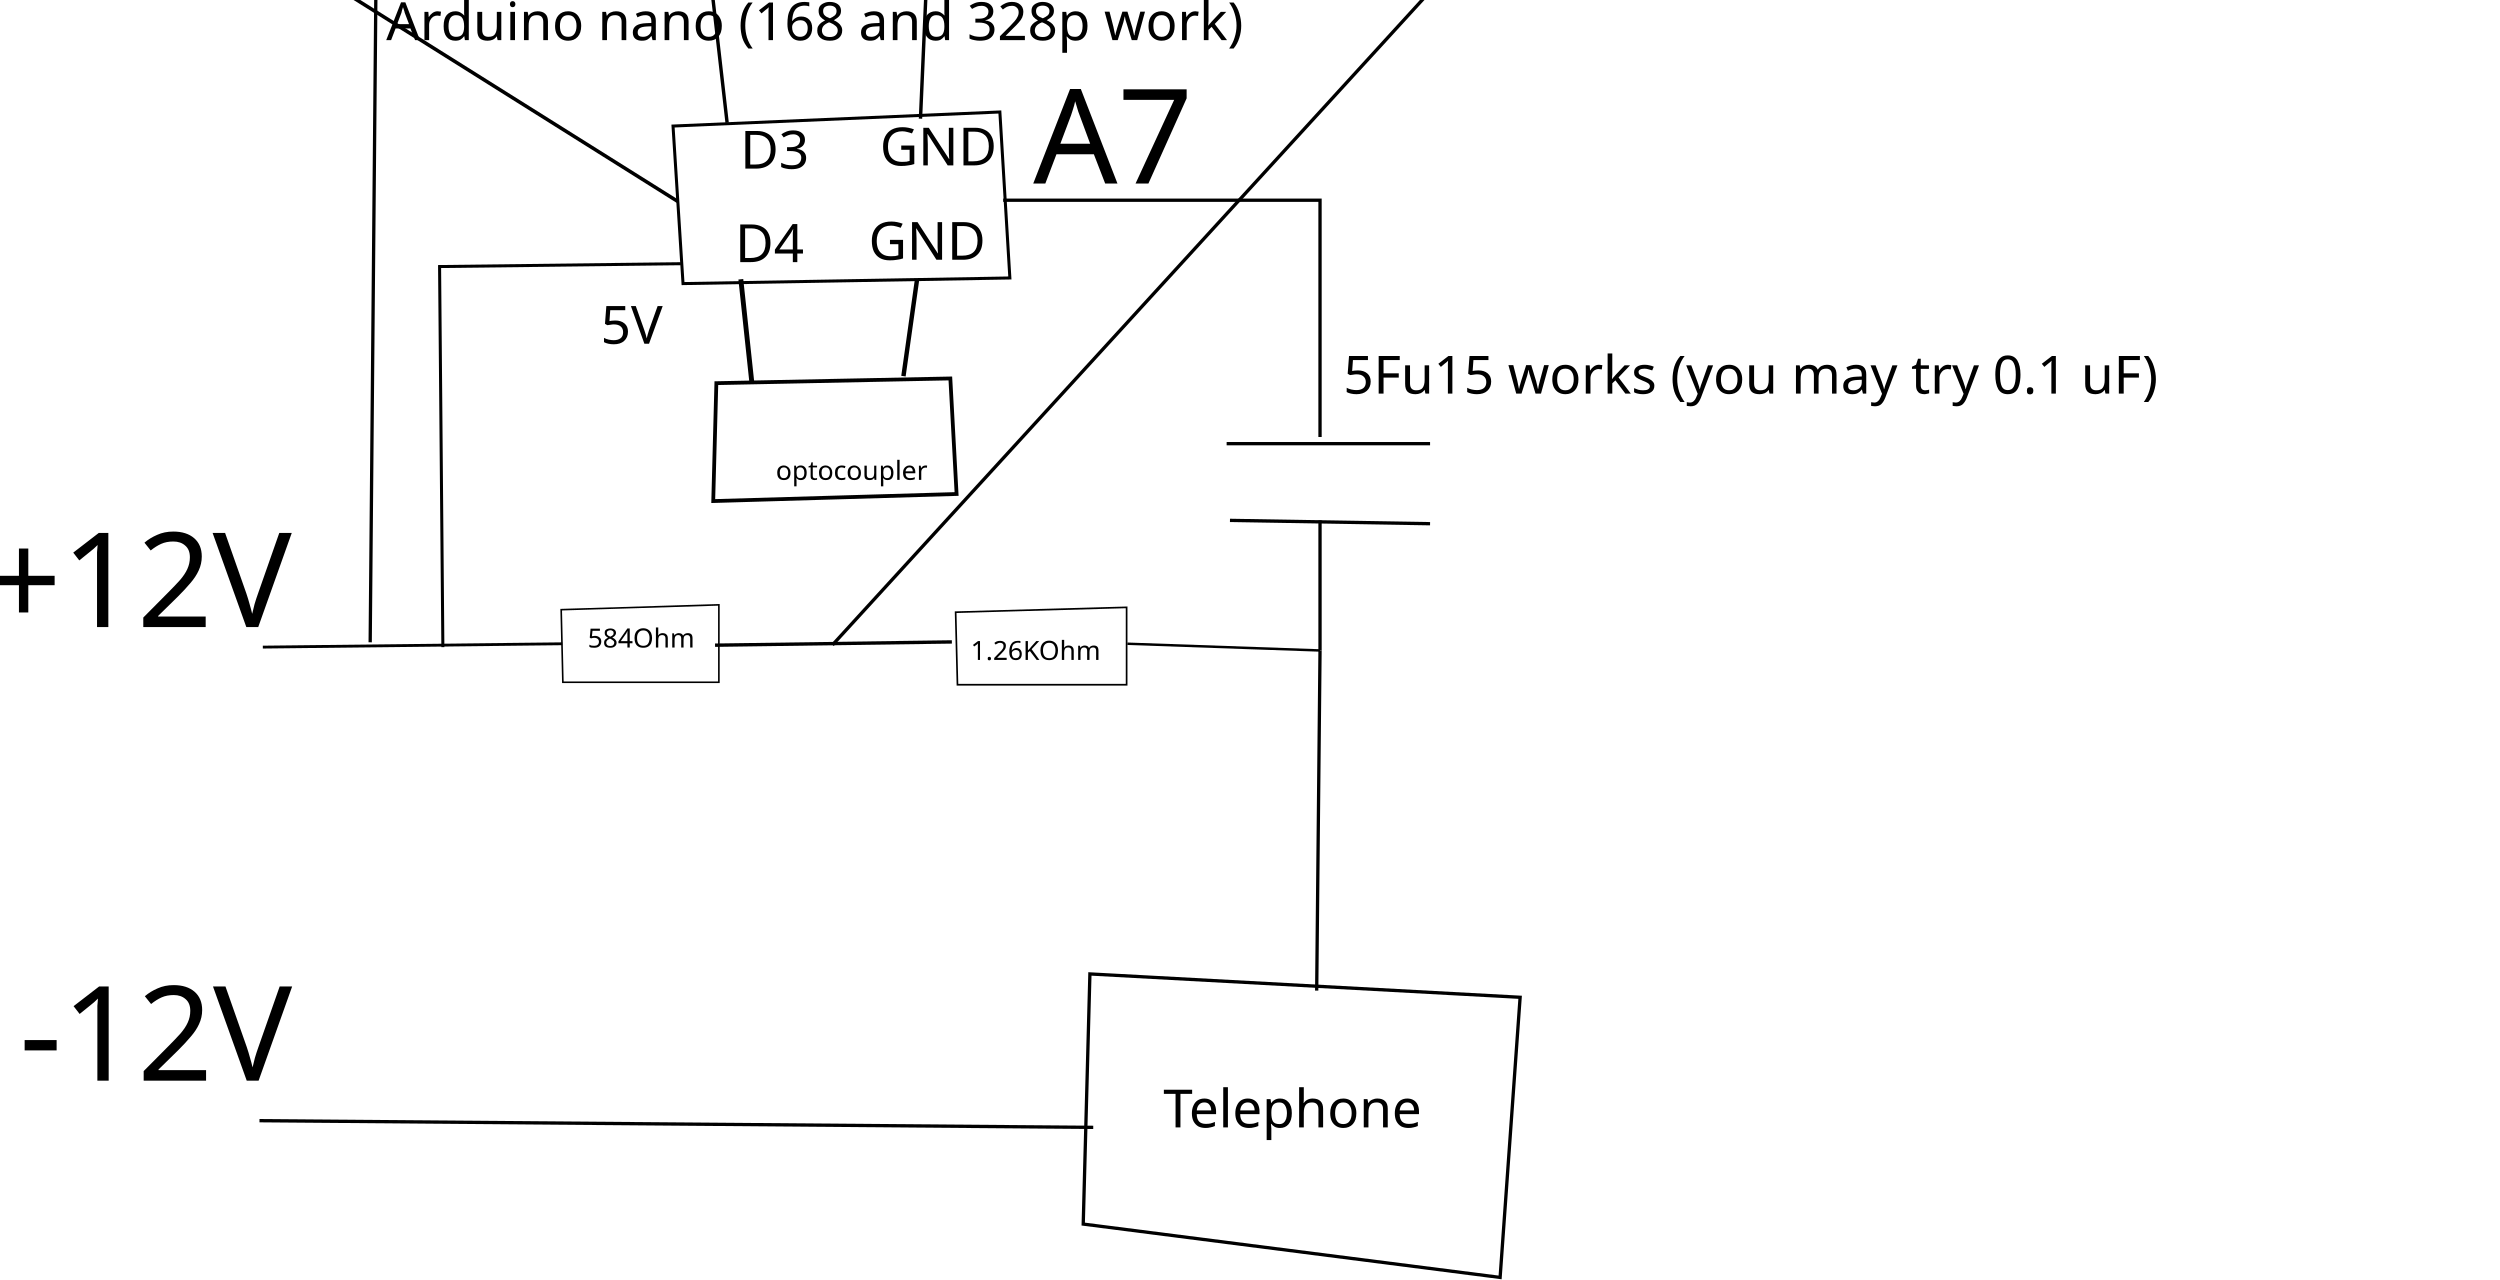
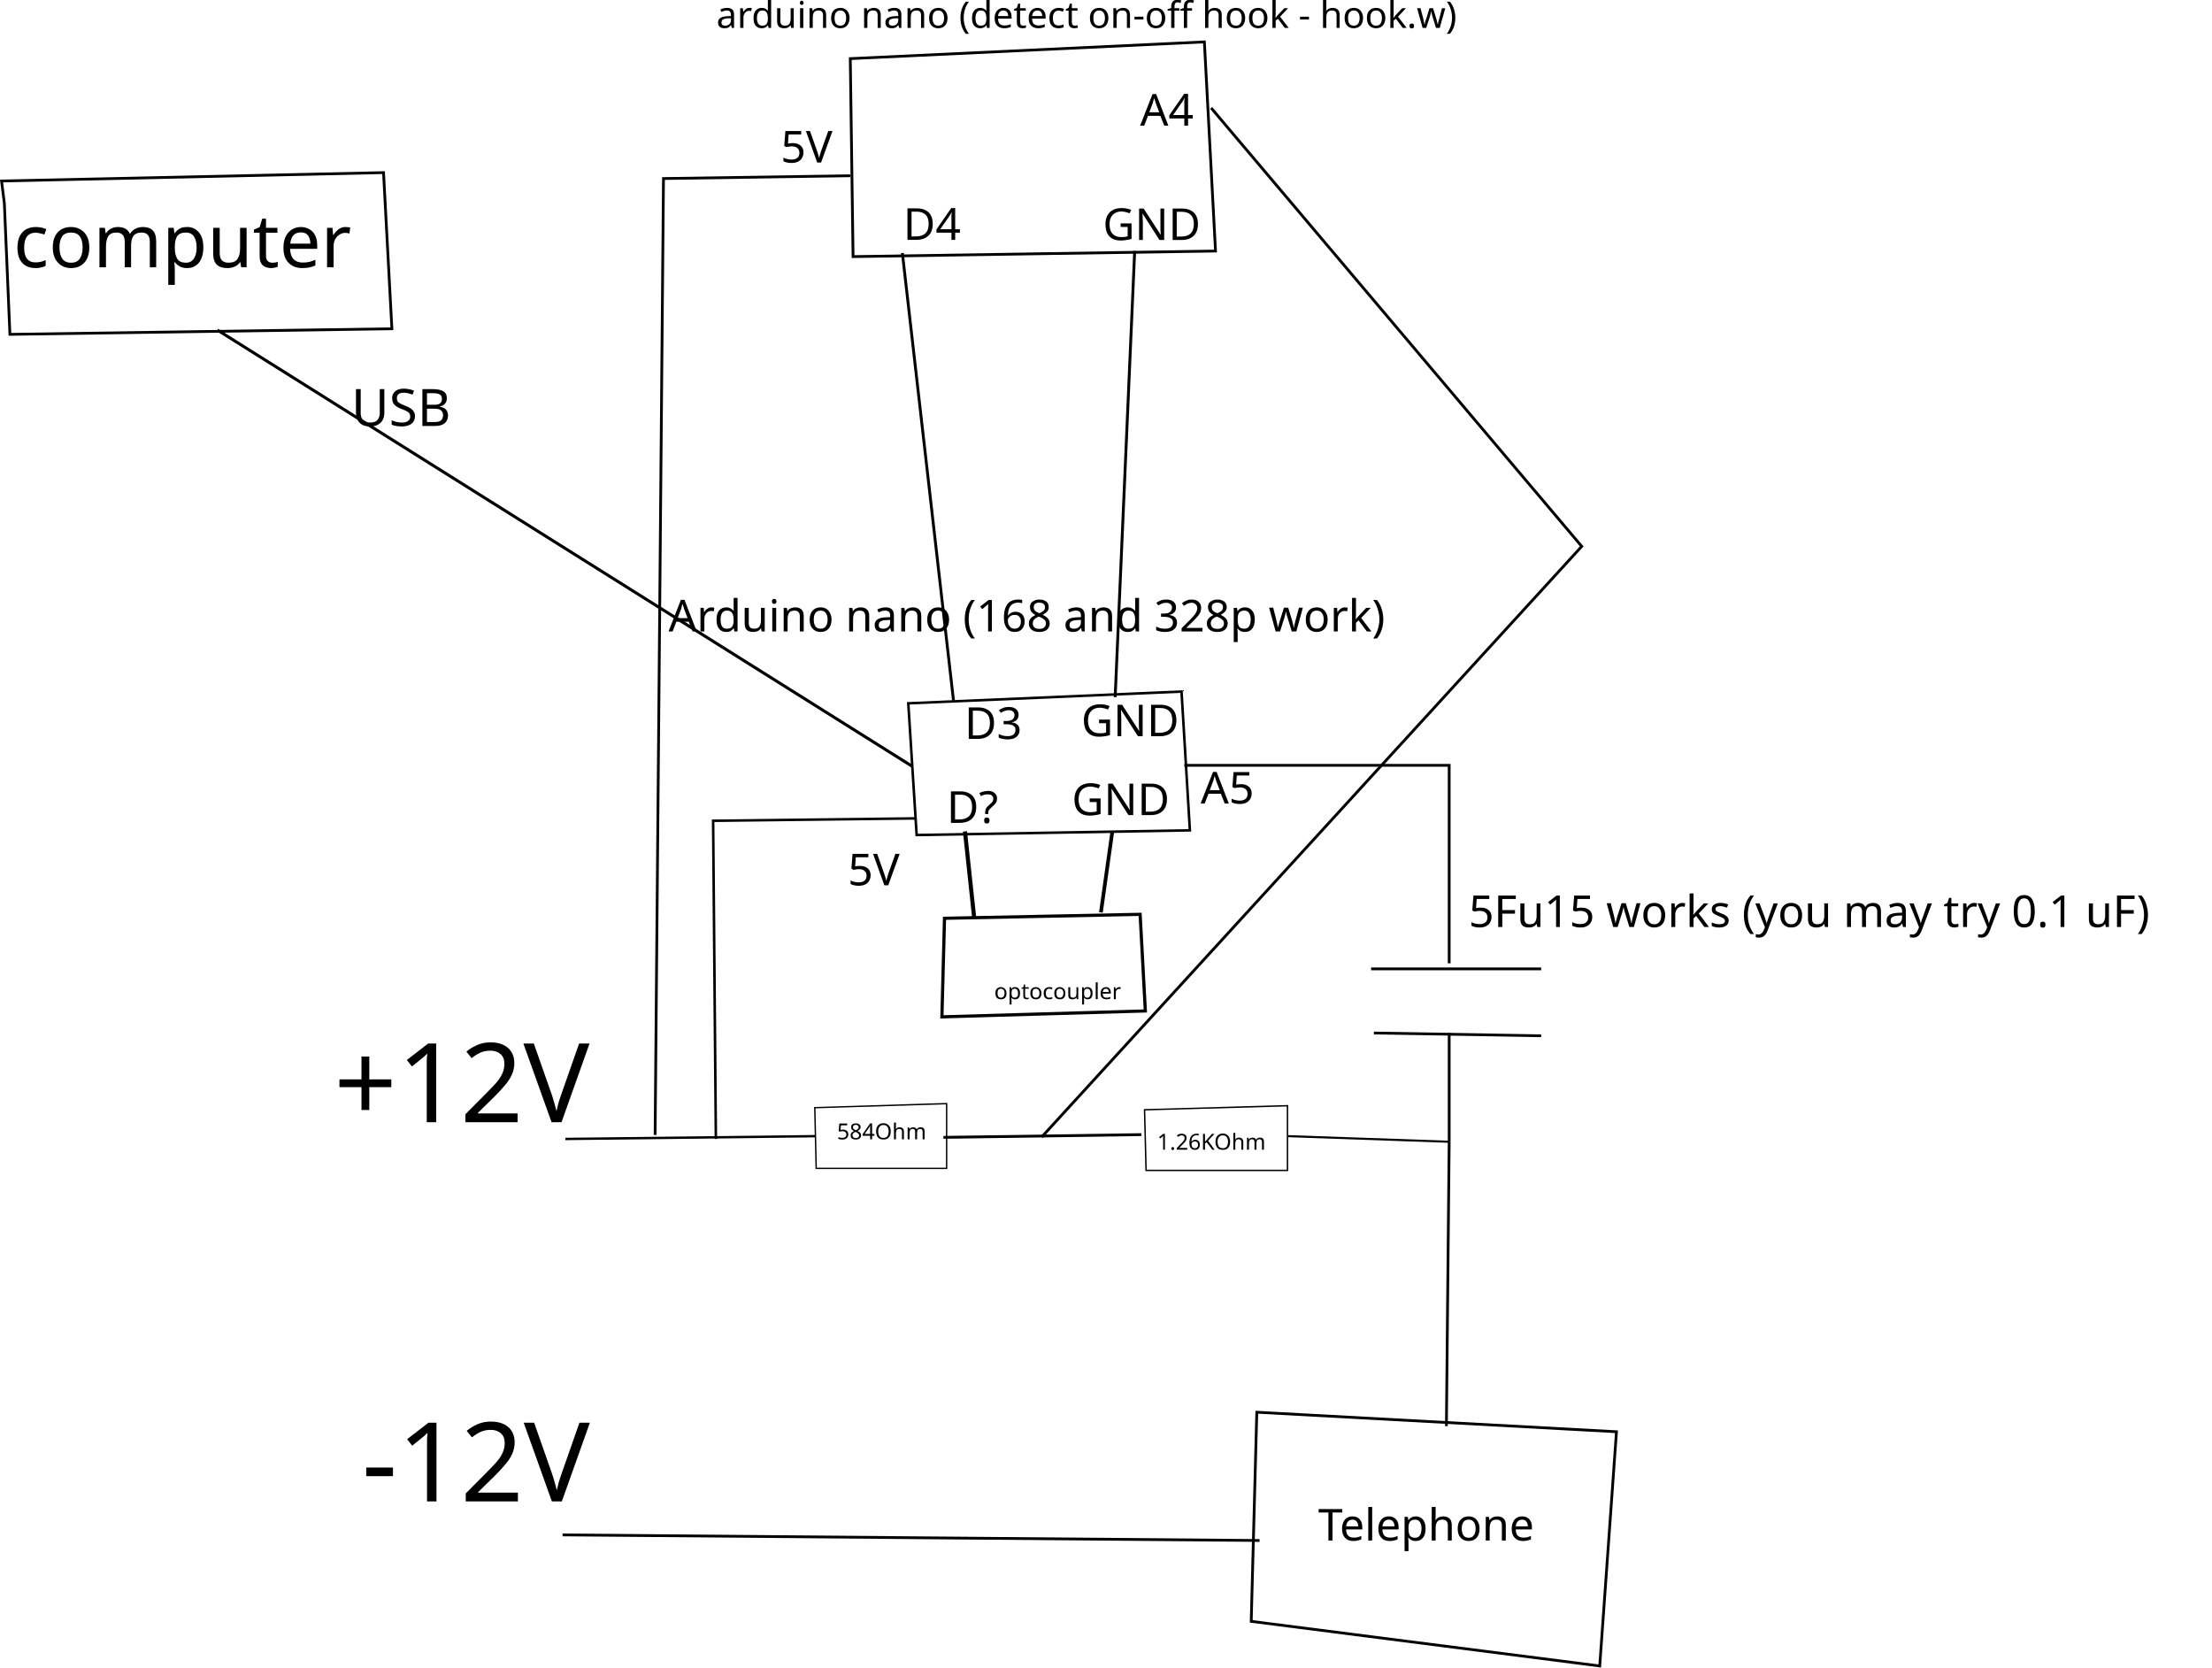
- <svg xmlns="http://www.w3.org/2000/svg" width="200.35mm" height="102.522mm" viewBox="0 0 200.35 102.522" version="1.1" id="svg8">
+ <svg xmlns="http://www.w3.org/2000/svg" width="212.044mm" height="159.835mm" viewBox="0 0 212.044 159.835" version="1.1" id="svg8">
  <defs id="defs2" />
-   <g id="layer1" transform="translate(-7.001308,-75.42445)">
+   <g id="layer1" transform="translate(26.13165,-18.11201)">
    <path style="fill:none;stroke:#000000;stroke-width:0.265px;stroke-linecap:butt;stroke-linejoin:miter;stroke-opacity:1" d="m 112.788,127.551 -0.267,27.261" id="path3701" />
    <path style="fill:none;stroke:#000000;stroke-width:0.265px;stroke-linecap:butt;stroke-linejoin:miter;stroke-opacity:1" d="M 112.788,127.551 V 117.128" id="path3703" />
    <path style="fill:none;stroke:#000000;stroke-width:0.265px;stroke-linecap:butt;stroke-linejoin:miter;stroke-opacity:1" d="m 105.571,117.128 16.036,0.267" id="path3705" />
    <path style="fill:none;stroke:#000000;stroke-width:0.265px;stroke-linecap:butt;stroke-linejoin:miter;stroke-opacity:1" d="m 105.304,110.98 h 16.303" id="path3707" />
    <path style="fill:none;stroke:#000000;stroke-width:0.265px;stroke-linecap:butt;stroke-linejoin:miter;stroke-opacity:1" d="M 112.788,110.446 V 91.47 H 87.397" id="path3709" />
    <path style="fill:none;stroke:#000000;stroke-width:0.243px;stroke-linecap:butt;stroke-linejoin:miter;stroke-opacity:1" d="M 61.566,96.558 42.229,96.785 42.493,127.284" id="path3711" />
    <path style="fill:none;stroke:#000000;stroke-width:0.228px;stroke-linecap:butt;stroke-linejoin:miter;stroke-opacity:1" d="m 28.064,127.284 23.991,-0.268" id="path3764" />
    <path style="fill:none;stroke:#000000;stroke-width:0.198px;stroke-linecap:butt;stroke-linejoin:miter;stroke-opacity:1" d="m 97.349,127.014 15.437,0.539" id="path3766" />
    <path style="fill:none;stroke:#000000;stroke-width:0.136px;stroke-linecap:butt;stroke-linejoin:miter;stroke-opacity:1" d="m 83.586,124.486 0.146,5.812 h 13.556 v -3.229 -2.971 z" id="path3768" />
    <path style="fill:none;stroke:#000000;stroke-width:0.243px;stroke-linecap:butt;stroke-linejoin:miter;stroke-opacity:1" d="M 60.937,85.526 61.739,98.151 87.932,97.701 87.13,84.399 Z" id="path3774" />
    <text xml:space="preserve" style="font-style:normal;font-weight:normal;font-size:10.583px;line-height:1.25;font-family:sans-serif;letter-spacing:0px;word-spacing:0px;fill:#000000;fill-opacity:1;stroke:none;stroke-width:0.265" x="37.952" y="78.641" id="text3778">
      <tspan id="tspan3776" x="37.952" y="78.641" style="font-style:normal;font-variant:normal;font-weight:normal;font-stretch:normal;font-size:4.233px;font-family:sans-serif;-inkscape-font-specification:'sans-serif, Normal';font-variant-ligatures:normal;font-variant-caps:normal;font-variant-numeric:normal;font-feature-settings:normal;text-align:start;writing-mode:lr-tb;text-anchor:start;stroke-width:0.265">Arduino nano (168 and 328p work)</tspan>
-     </text>
-     <text xml:space="preserve" style="font-style:normal;font-weight:normal;font-size:10.583px;line-height:1.25;font-family:sans-serif;letter-spacing:0px;word-spacing:0px;fill:#000000;fill-opacity:1;stroke:none;stroke-width:0.265" x="89.803" y="90.133" id="text3786">
-       <tspan id="tspan3784" x="89.803" y="90.133" style="stroke-width:0.265">A7</tspan>
    </text>
    <text xml:space="preserve" style="font-style:normal;font-weight:normal;font-size:10.583px;line-height:1.25;font-family:sans-serif;letter-spacing:0px;word-spacing:0px;fill:#000000;fill-opacity:1;stroke:none;stroke-width:0.265" x="5.88" y="125.68" id="text3790">
      <tspan id="tspan3788" x="5.88" y="125.68" style="stroke-width:0.265">+12V</tspan>
    </text>
    <path style="fill:none;stroke:#000000;stroke-width:0.265px;stroke-linecap:butt;stroke-linejoin:miter;stroke-opacity:1" d="m 94.346,153.476 34.478,1.871 -1.604,22.451 -33.409,-4.276 z" id="path3792" />
    <text xml:space="preserve" style="font-style:normal;font-weight:normal;font-size:10.583px;line-height:1.25;font-family:sans-serif;letter-spacing:0px;word-spacing:0px;fill:#000000;fill-opacity:1;stroke:none;stroke-width:0.265" x="100.226" y="165.771" id="text3796">
      <tspan id="tspan3794" x="100.226" y="165.771" style="font-style:normal;font-variant:normal;font-weight:normal;font-stretch:normal;font-size:4.233px;font-family:sans-serif;-inkscape-font-specification:'sans-serif, Normal';font-variant-ligatures:normal;font-variant-caps:normal;font-variant-numeric:normal;font-feature-settings:normal;text-align:start;writing-mode:lr-tb;text-anchor:start;stroke-width:0.265">Telephone</tspan>
    </text>
    <path style="fill:none;stroke:#000000;stroke-width:0.265px;stroke-linecap:butt;stroke-linejoin:miter;stroke-opacity:1" d="M 94.613,165.771 27.796,165.236" id="path3798" />
    <text xml:space="preserve" style="font-style:normal;font-weight:normal;font-size:10.583px;line-height:1.25;font-family:sans-serif;letter-spacing:0px;word-spacing:0px;fill:#000000;fill-opacity:1;stroke:none;stroke-width:0.265" x="8.553" y="162.029" id="text3802">
      <tspan id="tspan3800" x="8.553" y="162.029" style="stroke-width:0.265">-12V</tspan>
    </text>
    <text xml:space="preserve" style="font-style:normal;font-weight:normal;font-size:10.583px;line-height:1.25;font-family:sans-serif;letter-spacing:0px;word-spacing:0px;fill:#000000;fill-opacity:1;stroke:none;stroke-width:0.265" x="114.659" y="106.971" id="text3806">
      <tspan x="114.659" y="106.971" style="font-style:normal;font-variant:normal;font-weight:normal;font-stretch:normal;font-size:4.233px;font-family:sans-serif;-inkscape-font-specification:'sans-serif, Normal';font-variant-ligatures:normal;font-variant-caps:normal;font-variant-numeric:normal;font-feature-settings:normal;text-align:start;writing-mode:lr-tb;text-anchor:start;stroke-width:0.265" id="tspan3812">5Fu15 works (you may try 0.1 uF)</tspan>
    </text>
    <path style="fill:none;stroke:#000000;stroke-width:0.275px;stroke-linecap:butt;stroke-linejoin:miter;stroke-opacity:1" d="M 80.768,84.936 82.639,42.174" id="path35" />
    <path style="fill:none;stroke:#000000;stroke-width:0.274px;stroke-linecap:butt;stroke-linejoin:miter;stroke-opacity:1" d="M 65.272,85.259 60.37,42.36" id="path37" />
    <path style="fill:none;stroke:#000000;stroke-width:0.265px;stroke-linecap:butt;stroke-linejoin:miter;stroke-opacity:1" d="M 55.377,23.732 55.644,42.708 90.389,42.174 89.32,22.129 Z" id="path41" />
    <path style="fill:none;stroke:#000000;stroke-width:0.265px;stroke-linecap:butt;stroke-linejoin:miter;stroke-opacity:1" d="M 36.668,126.898 37.47,35.225 55.377,34.958" id="path43" />
    <text xml:space="preserve" style="font-style:normal;font-weight:normal;font-size:10.583px;line-height:1.25;font-family:sans-serif;letter-spacing:0px;word-spacing:0px;fill:#000000;fill-opacity:1;stroke:none;stroke-width:0.265" x="42.548" y="20.792" id="text47">
      <tspan id="tspan45" x="42.548" y="20.792" style="font-size:3.528px;stroke-width:0.265">arduino nano (detect on-off hook - hook.w)</tspan>
    </text>
    <path style="fill:none;stroke:#000000;stroke-width:0.287px;stroke-linecap:butt;stroke-linejoin:miter;stroke-opacity:1" d="M 61.308,91.562 -5.289,49.748" id="path53" />
    <path style="fill:none;stroke:#000000;stroke-width:0.265px;stroke-linecap:butt;stroke-linejoin:miter;stroke-opacity:1" d="m -25.715,37.598 0.535,12.562 36.616,-0.535 -0.802,-14.967 -36.616,0.802 z" id="path55" />
    <text xml:space="preserve" style="font-style:normal;font-weight:normal;font-size:10.583px;line-height:1.25;font-family:sans-serif;letter-spacing:0px;word-spacing:0px;fill:#000000;fill-opacity:1;stroke:none;stroke-width:0.265" x="-24.848" y="43.732" id="text59">
      <tspan id="tspan57" x="-24.848" y="43.732" style="font-size:7.056px;stroke-width:0.265">computer</tspan>
    </text>
    <text xml:space="preserve" style="font-style:normal;font-weight:normal;font-size:10.583px;line-height:1.25;font-family:sans-serif;letter-spacing:0px;word-spacing:0px;fill:#000000;fill-opacity:1;stroke:none;stroke-width:0.265" x="7.554" y="58.939" id="text63">
      <tspan id="tspan61" x="7.554" y="58.939" style="font-size:4.939px;stroke-width:0.265">USB</tspan>
    </text>
    <text xml:space="preserve" style="font-style:normal;font-weight:normal;font-size:10.583px;line-height:1.25;font-family:sans-serif;letter-spacing:0px;word-spacing:0px;fill:#000000;fill-opacity:1;stroke:none;stroke-width:0.265" x="66.327" y="88.938" id="text67">
      <tspan id="tspan65" x="66.327" y="88.938" style="font-size:4.233px;stroke-width:0.265">D3</tspan>
    </text>
    <text xml:space="preserve" style="font-style:normal;font-weight:normal;font-size:10.583px;line-height:1.25;font-family:sans-serif;letter-spacing:0px;word-spacing:0px;fill:#000000;fill-opacity:1;stroke:none;stroke-width:0.265" x="60.455" y="41.105" id="text71">
      <tspan id="tspan69" x="60.455" y="41.105" style="font-size:4.233px;stroke-width:0.265">D4</tspan>
    </text>
    <text xml:space="preserve" style="font-style:normal;font-weight:normal;font-size:10.583px;line-height:1.25;font-family:sans-serif;letter-spacing:0px;word-spacing:0px;fill:#000000;fill-opacity:1;stroke:none;stroke-width:0.265" x="55.142" y="102.966" id="text93">
      <tspan id="tspan91" x="55.142" y="102.966" style="font-size:4.233px;stroke-width:0.265">5V</tspan>
    </text>
    <text xml:space="preserve" style="font-style:normal;font-weight:normal;font-size:10.583px;line-height:1.25;font-family:sans-serif;letter-spacing:0px;word-spacing:0px;fill:#000000;fill-opacity:1;stroke:none;stroke-width:0.265" x="48.704" y="33.689" id="text93-7">
      <tspan id="tspan91-5" x="48.704" y="33.689" style="font-size:4.233px;stroke-width:0.265">5V</tspan>
    </text>
    <path style="fill:none;stroke:#000000;stroke-width:0.131px;stroke-linecap:butt;stroke-linejoin:miter;stroke-opacity:1" d="m 51.975,124.284 0.134,5.817 h 12.503 v -3.232 -2.973 z" id="path3768-3" />
    <path style="fill:none;stroke:#000000;stroke-width:0.271px;stroke-linecap:butt;stroke-linejoin:miter;stroke-opacity:1" d="M 64.305,127.13 83.284,126.868" id="path128" />
    <path style="fill:none;stroke:#000000;stroke-width:0.27px;stroke-linecap:butt;stroke-linejoin:miter;stroke-opacity:1" d="M 73.717,127.107 125.494,70.483 89.968,28.459" id="path130" />
    <text xml:space="preserve" style="font-style:normal;font-weight:normal;font-size:10.583px;line-height:1.25;font-family:sans-serif;letter-spacing:0px;word-spacing:0px;fill:#000000;fill-opacity:1;stroke:none;stroke-width:0.265" x="79.573" y="41.119" id="text134">
      <tspan id="tspan132" x="79.573" y="41.119" style="font-size:4.233px;stroke-width:0.265">GND</tspan>
    </text>
    <text xml:space="preserve" style="font-style:normal;font-weight:normal;font-size:10.583px;line-height:1.25;font-family:sans-serif;letter-spacing:0px;word-spacing:0px;fill:#000000;fill-opacity:1;stroke:none;stroke-width:0.265" x="77.509" y="88.68" id="text134-5">
      <tspan id="tspan132-6" x="77.509" y="88.68" style="font-size:4.233px;stroke-width:0.265">GND</tspan>
    </text>
    <text xml:space="preserve" style="font-style:normal;font-weight:normal;font-size:10.583px;line-height:1.25;font-family:sans-serif;letter-spacing:0px;word-spacing:0px;fill:#000000;fill-opacity:1;stroke:none;stroke-width:0.265" x="83.164" y="30.158" id="text156">
      <tspan id="tspan154" x="83.164" y="30.158" style="font-size:4.233px;stroke-width:0.265">A4</tspan>
    </text>
    <path style="fill:none;stroke:#000000;stroke-width:0.304px;stroke-linecap:butt;stroke-linejoin:miter;stroke-opacity:1" d="m 64.41,106.131 -0.25,9.449 19.502,-0.567 -0.5,-9.26 z" id="path170" />
    <text xml:space="preserve" style="font-style:normal;font-weight:normal;font-size:10.583px;line-height:1.25;font-family:sans-serif;letter-spacing:0px;word-spacing:0px;fill:#000000;fill-opacity:1;stroke:none;stroke-width:0.265" x="69.178" y="113.88" id="text174">
      <tspan id="tspan172" x="69.178" y="113.88" style="font-size:2.117px;stroke-width:0.265">optocoupler</tspan>
    </text>
    <text xml:space="preserve" style="font-style:normal;font-weight:normal;font-size:10.583px;line-height:1.25;font-family:sans-serif;letter-spacing:0px;word-spacing:0px;fill:#000000;fill-opacity:1;stroke:none;stroke-width:0.265" x="76.607" y="96.24" id="text134-5-2">
      <tspan id="tspan132-6-9" x="76.607" y="96.24" style="font-size:4.233px;stroke-width:0.265">GND</tspan>
    </text>
-     <text xml:space="preserve" style="font-style:normal;font-weight:normal;font-size:10.583px;line-height:1.25;font-family:sans-serif;letter-spacing:0px;word-spacing:0px;fill:#000000;fill-opacity:1;stroke:none;stroke-width:0.265" x="65.917" y="96.431" id="text71-1">
-       <tspan id="tspan69-2" x="65.917" y="96.431" style="font-size:4.233px;stroke-width:0.265">D4</tspan>
-     </text>
    <path style="fill:none;stroke:#000000;stroke-width:0.391px;stroke-linecap:butt;stroke-linejoin:miter;stroke-opacity:1" d="m 66.371,97.805 0.889,8.337" id="path216" />
    <path style="fill:none;stroke:#000000;stroke-width:0.355px;stroke-linecap:butt;stroke-linejoin:miter;stroke-opacity:1" d="m 80.497,97.811 -1.093,7.758" id="path218" />
    <text xml:space="preserve" style="font-style:normal;font-weight:normal;font-size:2.117px;line-height:1.25;font-family:sans-serif;letter-spacing:0px;word-spacing:0px;fill:#000000;fill-opacity:1;stroke:none;stroke-width:0.265" x="54.094" y="127.324" id="text222">
      <tspan id="tspan220" x="54.094" y="127.324" style="font-size:2.117px;stroke-width:0.265">584Ohm</tspan>
    </text>
    <text xml:space="preserve" style="font-style:normal;font-weight:normal;font-size:2.117px;line-height:1.25;font-family:sans-serif;letter-spacing:0px;word-spacing:0px;fill:#000000;fill-opacity:1;stroke:none;stroke-width:0.265" x="84.791" y="128.314" id="text226">
      <tspan id="tspan224" x="84.791" y="128.314" style="font-size:2.117px;stroke-width:0.265">1.26KOhm</tspan>
    </text>
+     <text xml:space="preserve" style="font-style:normal;font-weight:normal;font-size:4.233px;line-height:1.25;font-family:sans-serif;letter-spacing:0px;word-spacing:0px;fill:#000000;fill-opacity:1;stroke:none;stroke-width:0.265" x="64.62" y="96.984" id="text75">
+       <tspan id="tspan73" x="64.62" y="96.984" style="font-size:4.233px;stroke-width:0.265">D?</tspan>
+     </text>
+     <text xml:space="preserve" style="font-style:normal;font-weight:normal;font-size:4.233px;line-height:1.25;font-family:sans-serif;letter-spacing:0px;word-spacing:0px;fill:#000000;fill-opacity:1;stroke:none;stroke-width:0.265" x="88.962" y="95.132" id="text79">
+       <tspan id="tspan77" x="88.962" y="95.132" style="font-size:4.233px;stroke-width:0.265">A5</tspan>
+     </text>
  </g>
</svg>
